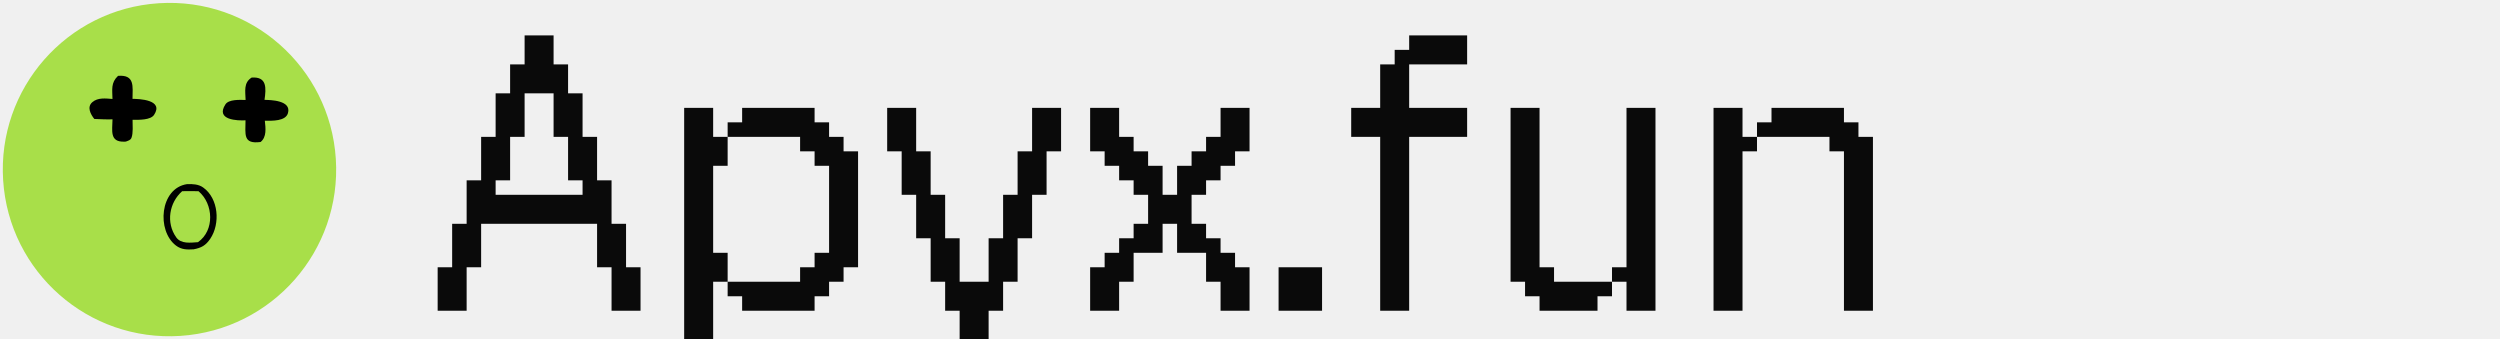
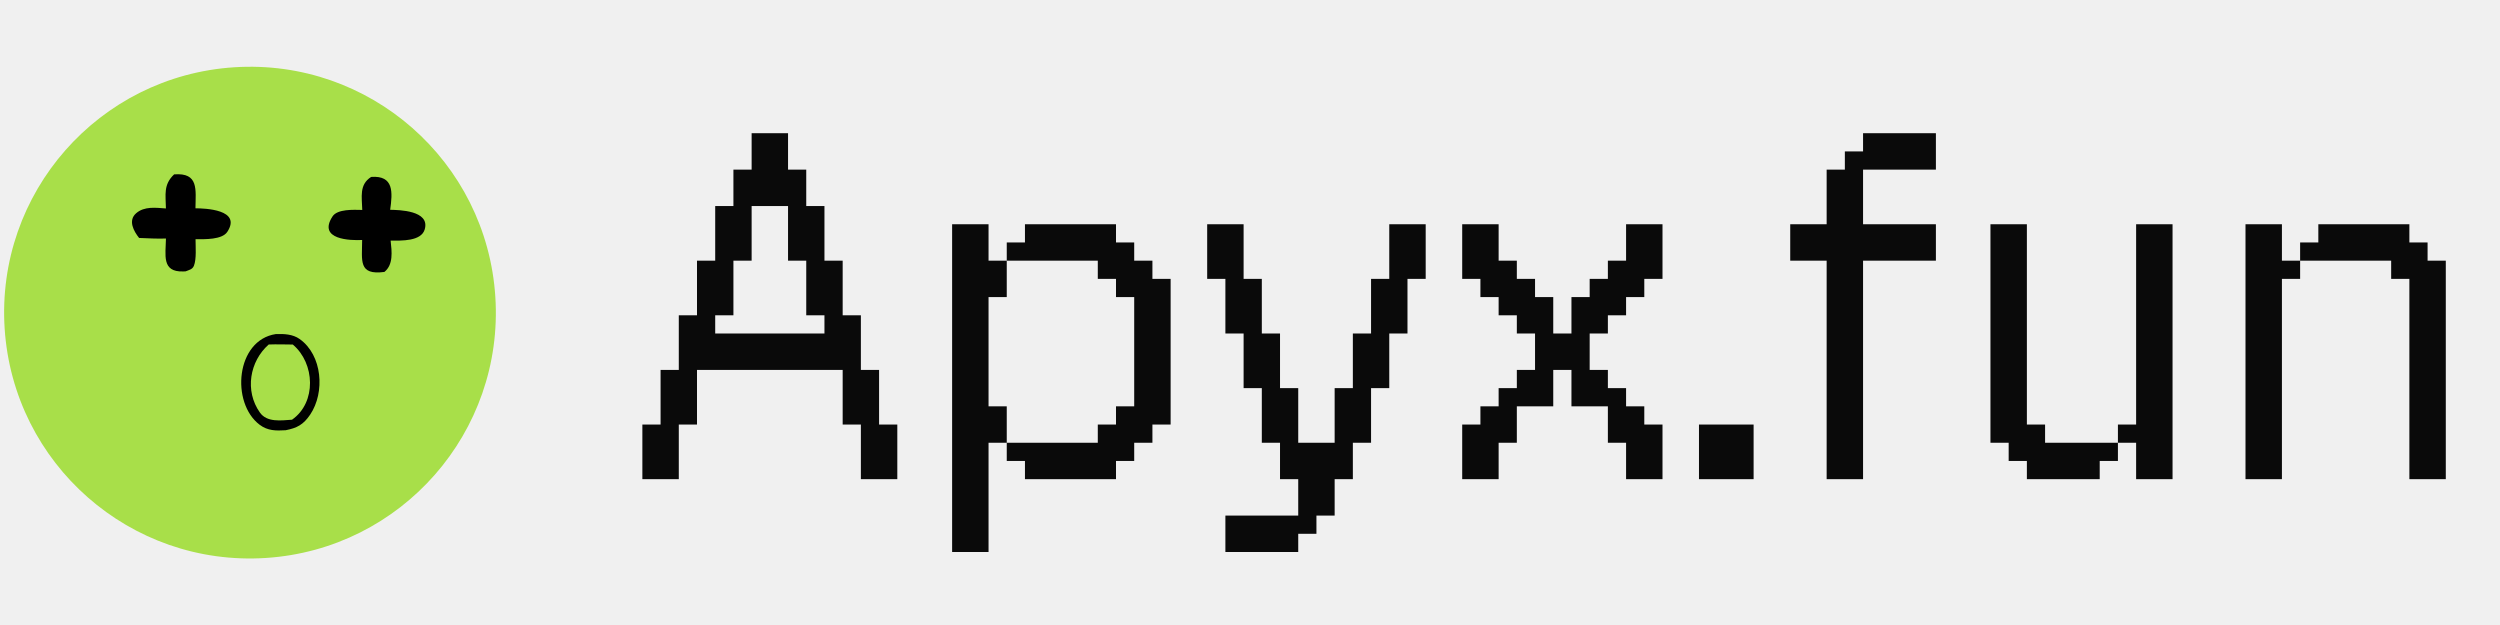
- <svg xmlns="http://www.w3.org/2000/svg" width="177" height="24" viewBox="0 0 177 24" fill="none">
+ <svg xmlns="http://www.w3.org/2000/svg" width="120" height="30" viewBox="0 0 120 30" fill="none">
  <g clip-path="url(#clip0_83_444)">
    <g clip-path="url(#clip1_83_444)">
-       <path d="M11.244 0.229C17.746 -0.189 23.357 4.742 23.776 11.245C24.197 17.747 19.268 23.359 12.766 23.782C6.26 24.205 0.644 19.273 0.223 12.767C-0.197 6.261 4.737 0.647 11.244 0.229Z" fill="#A8DF49" />
-       <path d="M13.242 13.036C13.637 13.023 14.049 13.037 14.38 13.271C15.478 14.047 15.608 15.836 14.887 16.904C14.56 17.387 14.253 17.545 13.712 17.651C13.253 17.679 12.852 17.683 12.461 17.387C11.072 16.336 11.315 13.325 13.242 13.036Z" fill="black" />
-       <path d="M12.899 13.536C13.271 13.522 13.68 13.534 14.055 13.538C15.12 14.433 15.204 16.319 14.017 17.146C13.49 17.183 12.818 17.283 12.477 16.805C11.736 15.765 11.982 14.339 12.899 13.536Z" fill="#A8DF49" />
-       <path d="M8.358 5.37C9.553 5.277 9.39 6.11 9.382 6.998C9.822 7.002 11.616 7.05 10.911 8.128C10.661 8.511 9.837 8.483 9.386 8.484C9.386 8.852 9.437 9.428 9.308 9.756C9.238 9.932 9.084 9.954 8.909 10.025C8.869 10.027 8.829 10.029 8.79 10.03C7.748 10.06 7.954 9.239 7.966 8.449C7.549 8.465 7.097 8.438 6.677 8.422C6.421 8.101 6.133 7.583 6.536 7.235C6.932 6.892 7.479 6.972 7.964 7.006C7.954 6.335 7.836 5.864 8.358 5.37Z" fill="black" />
-       <path d="M17.816 5.492C18.912 5.413 18.846 6.233 18.728 7.07C19.13 7.079 20.657 7.094 20.386 8.013C20.218 8.584 19.281 8.554 18.75 8.548C18.808 9.075 18.888 9.702 18.451 10.053C17.189 10.22 17.38 9.515 17.383 8.519C16.841 8.549 15.226 8.513 15.962 7.387C16.196 7.028 16.965 7.067 17.389 7.077C17.372 6.454 17.233 5.86 17.816 5.492Z" fill="black" />
+       <path d="M11.244 3.229C17.746 2.811 23.357 7.742 23.776 14.245C24.197 20.747 19.268 26.359 12.766 26.782C6.26 27.205 0.644 22.273 0.223 15.767C-0.197 9.261 4.737 3.647 11.244 3.229Z" fill="#A8DF49" />
+       <path d="M13.242 16.035C13.637 16.023 14.049 16.037 14.38 16.271C15.478 17.047 15.608 18.836 14.887 19.904C14.56 20.387 14.253 20.545 13.712 20.651C13.253 20.679 12.852 20.683 12.461 20.387C11.072 19.336 11.315 16.325 13.242 16.035Z" fill="black" />
+       <path d="M12.899 16.536C13.271 16.522 13.68 16.534 14.055 16.538C15.12 17.433 15.204 19.319 14.017 20.146C13.49 20.183 12.818 20.283 12.477 19.805C11.736 18.765 11.982 17.339 12.899 16.536Z" fill="#A8DF49" />
+       <path d="M8.358 8.37C9.553 8.277 9.39 9.11 9.382 9.998C9.822 10.002 11.616 10.05 10.911 11.128C10.661 11.511 9.837 11.483 9.386 11.483C9.386 11.852 9.437 12.428 9.308 12.756C9.238 12.932 9.084 12.954 8.909 13.025C8.869 13.027 8.829 13.029 8.79 13.03C7.748 13.06 7.954 12.239 7.966 11.449C7.549 11.465 7.097 11.438 6.677 11.422C6.421 11.101 6.133 10.583 6.536 10.235C6.932 9.892 7.479 9.972 7.964 10.006C7.954 9.335 7.836 8.864 8.358 8.37Z" fill="black" />
+       <path d="M17.816 8.492C18.912 8.413 18.846 9.233 18.728 10.07C19.13 10.079 20.657 10.094 20.386 11.013C20.218 11.584 19.281 11.554 18.75 11.548C18.808 12.075 18.888 12.702 18.451 13.053C17.189 13.22 17.38 12.515 17.383 11.519C16.841 11.549 15.226 11.513 15.962 10.387C16.196 10.028 16.965 10.067 17.389 10.077C17.372 9.454 17.233 8.86 17.816 8.492Z" fill="black" />
    </g>
-     <path d="M40.22 12.766V9.688H39.194V6.61H37.142V9.688H36.116V12.766H35.09V13.792H41.246V12.766H40.22ZM30.986 22V18.922H32.012V15.844H33.038V12.766H34.064V9.688H35.09V6.61H36.116V4.558H37.142V2.506H39.194V4.558H40.22V6.61H41.246V9.688H42.273V12.766H43.298V15.844H44.324V18.922H45.35V22H43.298V18.922H42.273V15.844H34.064V18.922H33.038V22H30.986ZM51.517 20.974V19.948H56.647V18.922H57.673V17.896H58.699V11.74H57.673V10.714H56.647V9.688H51.517V8.662H52.543V7.636H57.673V8.662H58.699V9.688H59.725V10.714H60.751V18.922H59.725V19.948H58.699V20.974H57.673V22H52.543V20.974H51.517ZM50.491 19.948V26.104H48.439V7.636H50.491V9.688H51.517V11.74H50.491V17.896H51.517V19.948H50.491ZM65.89 19.948V16.87H64.864V13.792H63.838V10.714H62.812V7.636H64.864V10.714H65.89V13.792H66.916V16.87H67.942V19.948H69.994V16.87H71.02V13.792H72.046V10.714H73.072V7.636H75.124V10.714H74.098V13.792H73.072V16.87H72.046V19.948H71.02V22H69.994V24.052H68.968V25.078H67.942V26.104H63.838V24.052H67.942V22H66.916V19.948H65.89ZM77.182 22V18.922H78.208V17.896H79.234V16.87H80.26V15.844H81.286V13.792H80.26V12.766H79.234V11.74H78.208V10.714H77.182V7.636H79.234V9.688H80.26V10.714H81.286V11.74H82.312V13.792H83.338V11.74H84.364V10.714H85.39V9.688H86.416V7.636H88.468V10.714H87.442V11.74H86.416V12.766H85.39V13.792H84.364V15.844H85.39V16.87H86.416V17.896H87.442V18.922H88.468V22H86.416V19.948H85.39V17.896H83.338V15.844H82.312V17.896H80.26V19.948H79.234V22H77.182ZM90.524 22V18.922H93.602V22H90.524ZM97.717 22V9.688H95.665V7.636H97.717V4.558H98.743V3.532H99.769V2.506H103.873V4.558H99.769V7.636H103.873V9.688H99.769V22H97.717ZM106.948 19.948V7.636H109V18.922H110.026V19.948H114.13V20.974H113.104V22H109V20.974H107.974V19.948H106.948ZM115.156 22V19.948H114.13V18.922H115.156V7.636H117.208V22H115.156ZM121.318 22V7.636H123.37V9.688H124.396V10.714H123.37V22H121.318ZM130.552 22V10.714H129.526V9.688H124.396V8.662H125.422V7.636H130.552V8.662H131.578V9.688H132.604V22H130.552Z" fill="#0A0A0A" />
+     <path d="M38.7 15.134V12.512H37.826V9.89H36.078V12.512H35.204V15.134H34.33V16.008H39.574V15.134H38.7ZM30.834 23V20.378H31.708V17.756H32.582V15.134H33.456V12.512H34.33V9.89H35.204V8.142H36.078V6.394H37.826V8.142H38.7V9.89H39.574V12.512H40.448V15.134H41.322V17.756H42.196V20.378H43.071V23H41.322V20.378H40.448V17.756H33.456V20.378H32.582V23H30.834ZM48.324 22.126V21.252H52.694V20.378H53.568V19.504H54.442V14.26H53.568V13.386H52.694V12.512H48.324V11.638H49.198V10.764H53.568V11.638H54.442V12.512H55.316V13.386H56.19V20.378H55.316V21.252H54.442V22.126H53.568V23H49.198V22.126H48.324ZM47.45 21.252V26.496H45.702V10.764H47.45V12.512H48.324V14.26H47.45V19.504H48.324V21.252H47.45ZM60.567 21.252V18.63H59.693V16.008H58.819V13.386H57.945V10.764H59.693V13.386H60.567V16.008H61.441V18.63H62.315V21.252H64.063V18.63H64.937V16.008H65.811V13.386H66.685V10.764H68.433V13.386H67.559V16.008H66.685V18.63H65.811V21.252H64.937V23H64.063V24.748H63.189V25.622H62.315V26.496H58.819V24.748H62.315V23H61.441V21.252H60.567ZM70.186 23V20.378H71.06V19.504H71.934V18.63H72.808V17.756H73.682V16.008H72.808V15.134H71.934V14.26H71.06V13.386H70.186V10.764H71.934V12.512H72.808V13.386H73.682V14.26H74.556V16.008H75.43V14.26H76.304V13.386H77.178V12.512H78.052V10.764H79.8V13.386H78.926V14.26H78.052V15.134H77.178V16.008H76.304V17.756H77.178V18.63H78.052V19.504H78.926V20.378H79.8V23H78.052V21.252H77.178V19.504H75.43V17.756H74.556V19.504H72.808V21.252H71.934V23H70.186ZM81.551 23V20.378H84.173V23H81.551ZM87.679 23V12.512H85.931V10.764H87.679V8.142H88.553V7.268H89.427V6.394H92.923V8.142H89.427V10.764H92.923V12.512H89.427V23H87.679ZM95.542 21.252V10.764H97.29V20.378H98.164V21.252H101.66V22.126H100.786V23H97.29V22.126H96.416V21.252H95.542ZM102.534 23V21.252H101.66V20.378H102.534V10.764H104.282V23H102.534ZM107.784 23V10.764H109.532V12.512H110.406V13.386H109.532V23H107.784ZM115.65 23V13.386H114.776V12.512H110.406V11.638H111.28V10.764H115.65V11.638H116.524V12.512H117.398V23H115.65Z" fill="#0A0A0A" />
  </g>
  <defs>
    <clipPath id="clip0_83_444">
-       <rect width="177" height="24" fill="white" />
+       <rect width="119.96" height="30" fill="white" />
    </clipPath>
    <clipPath id="clip1_83_444">
-       <rect width="24" height="24" fill="white" />
+       <rect width="24" height="24" fill="white" transform="translate(0 3)" />
    </clipPath>
  </defs>
</svg>
